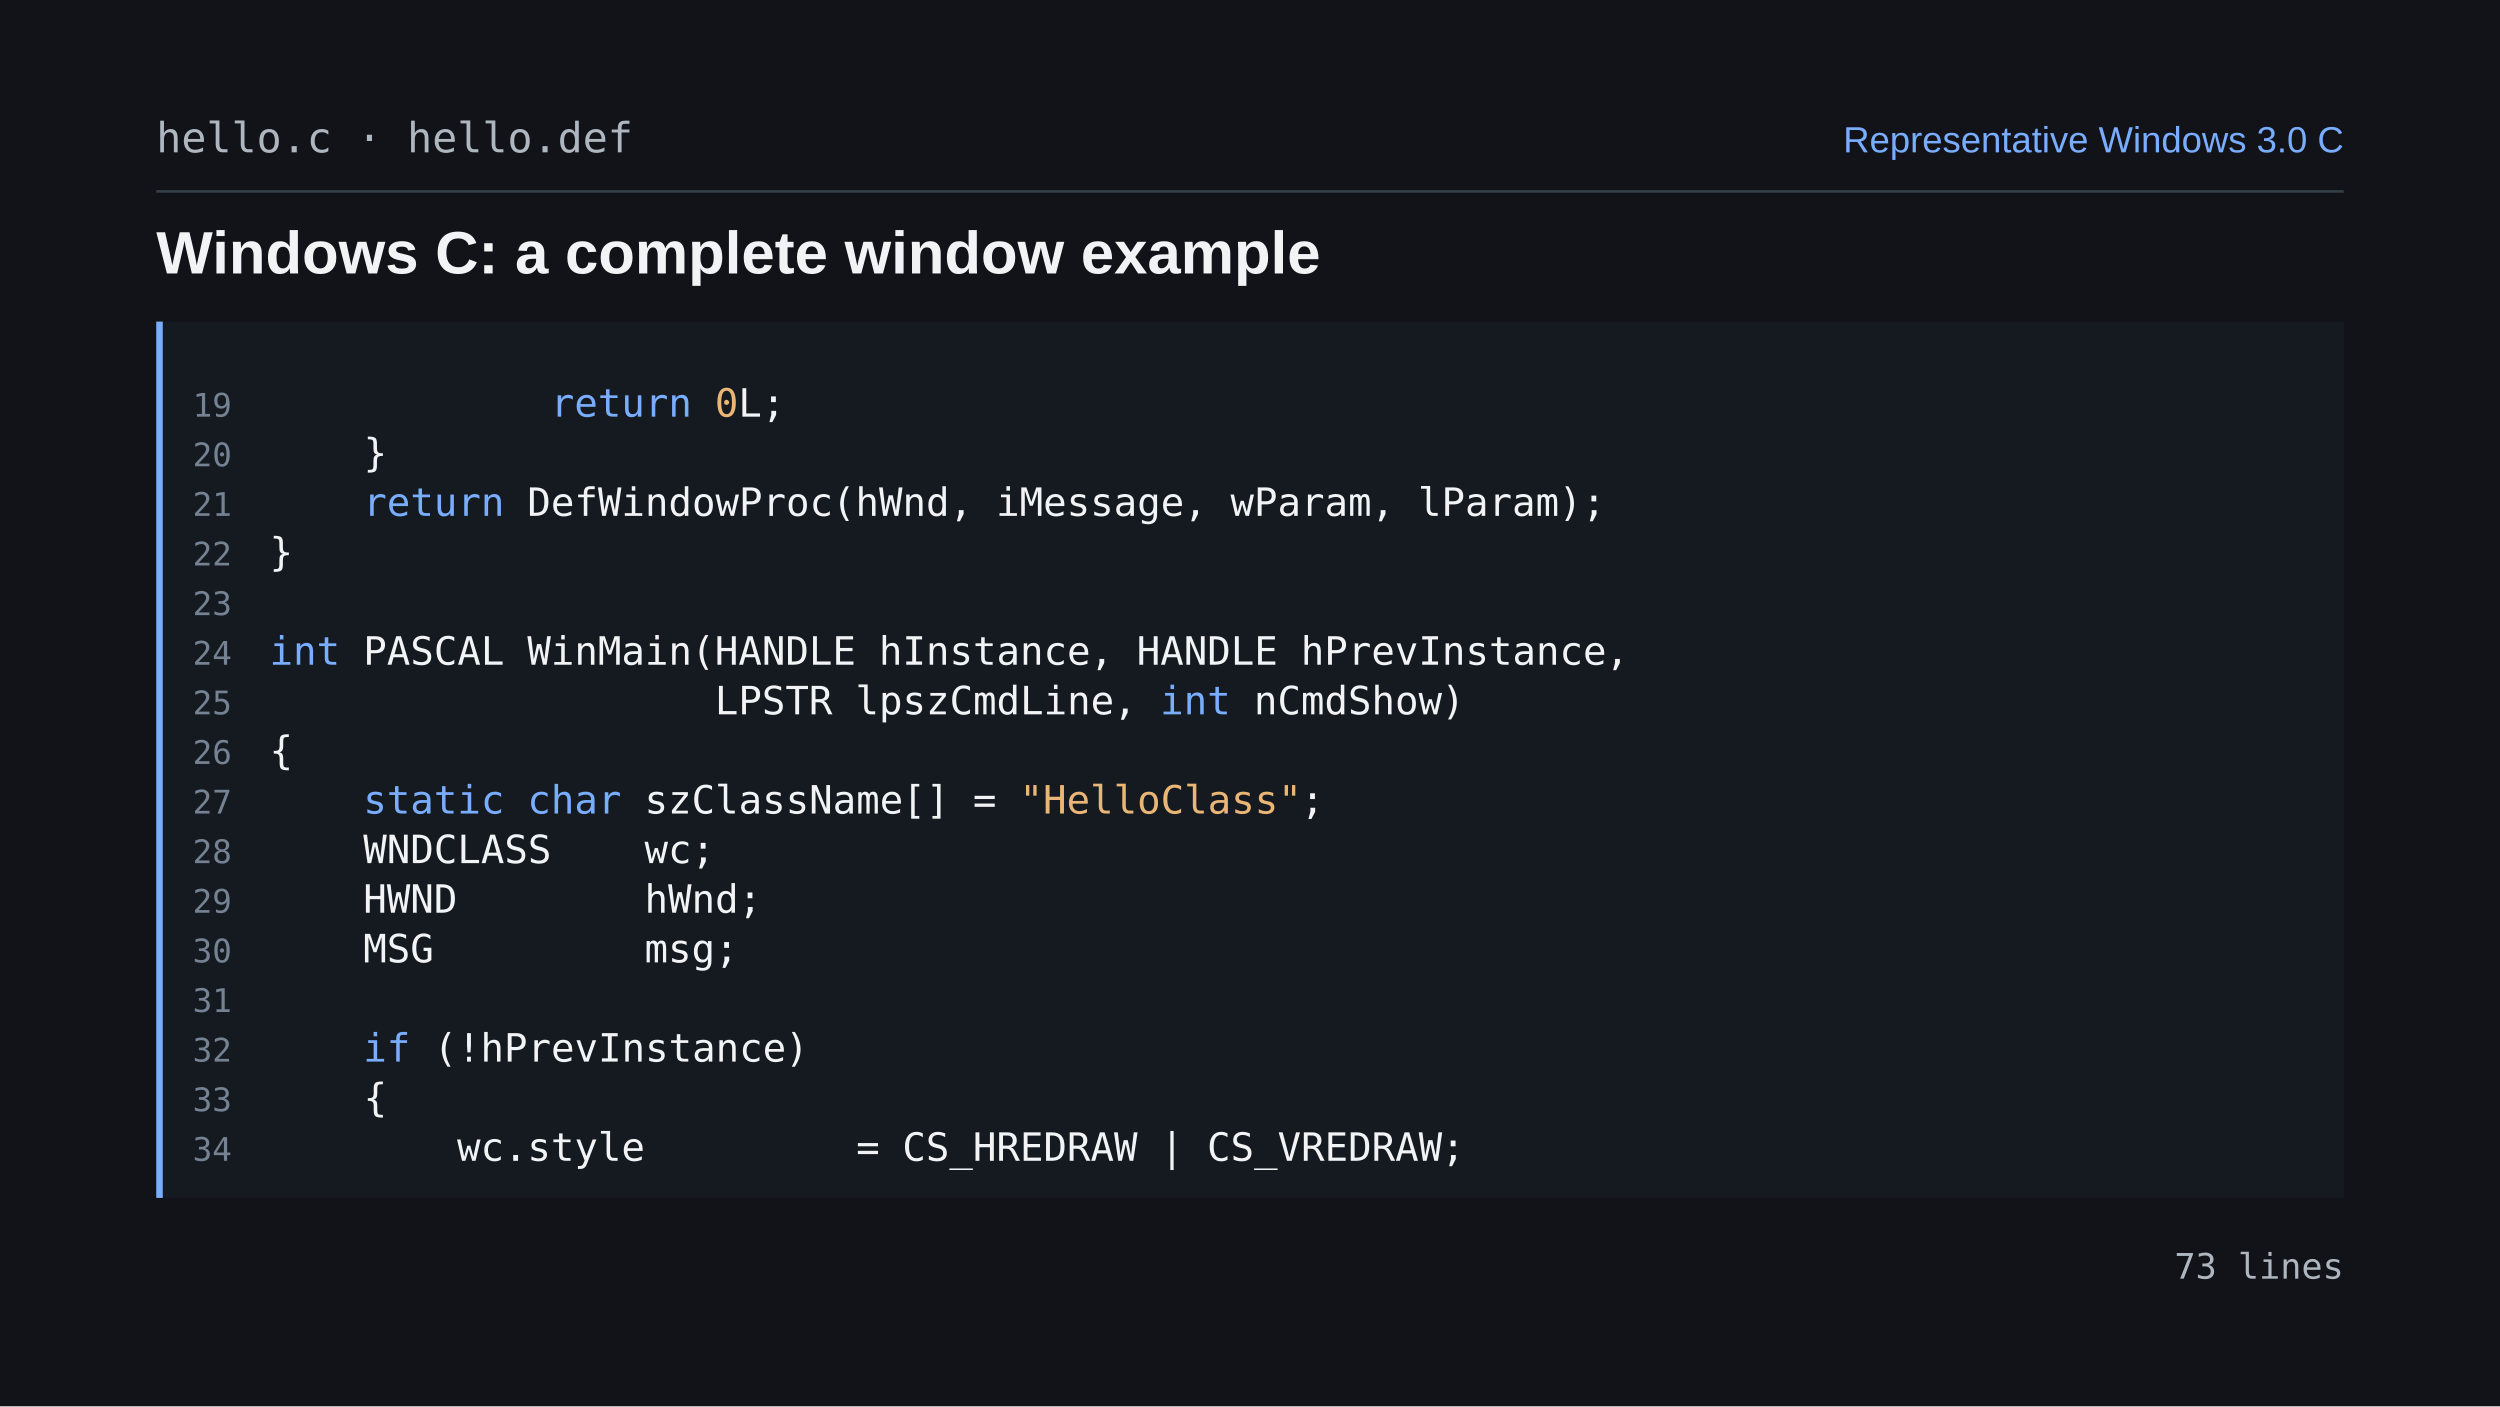
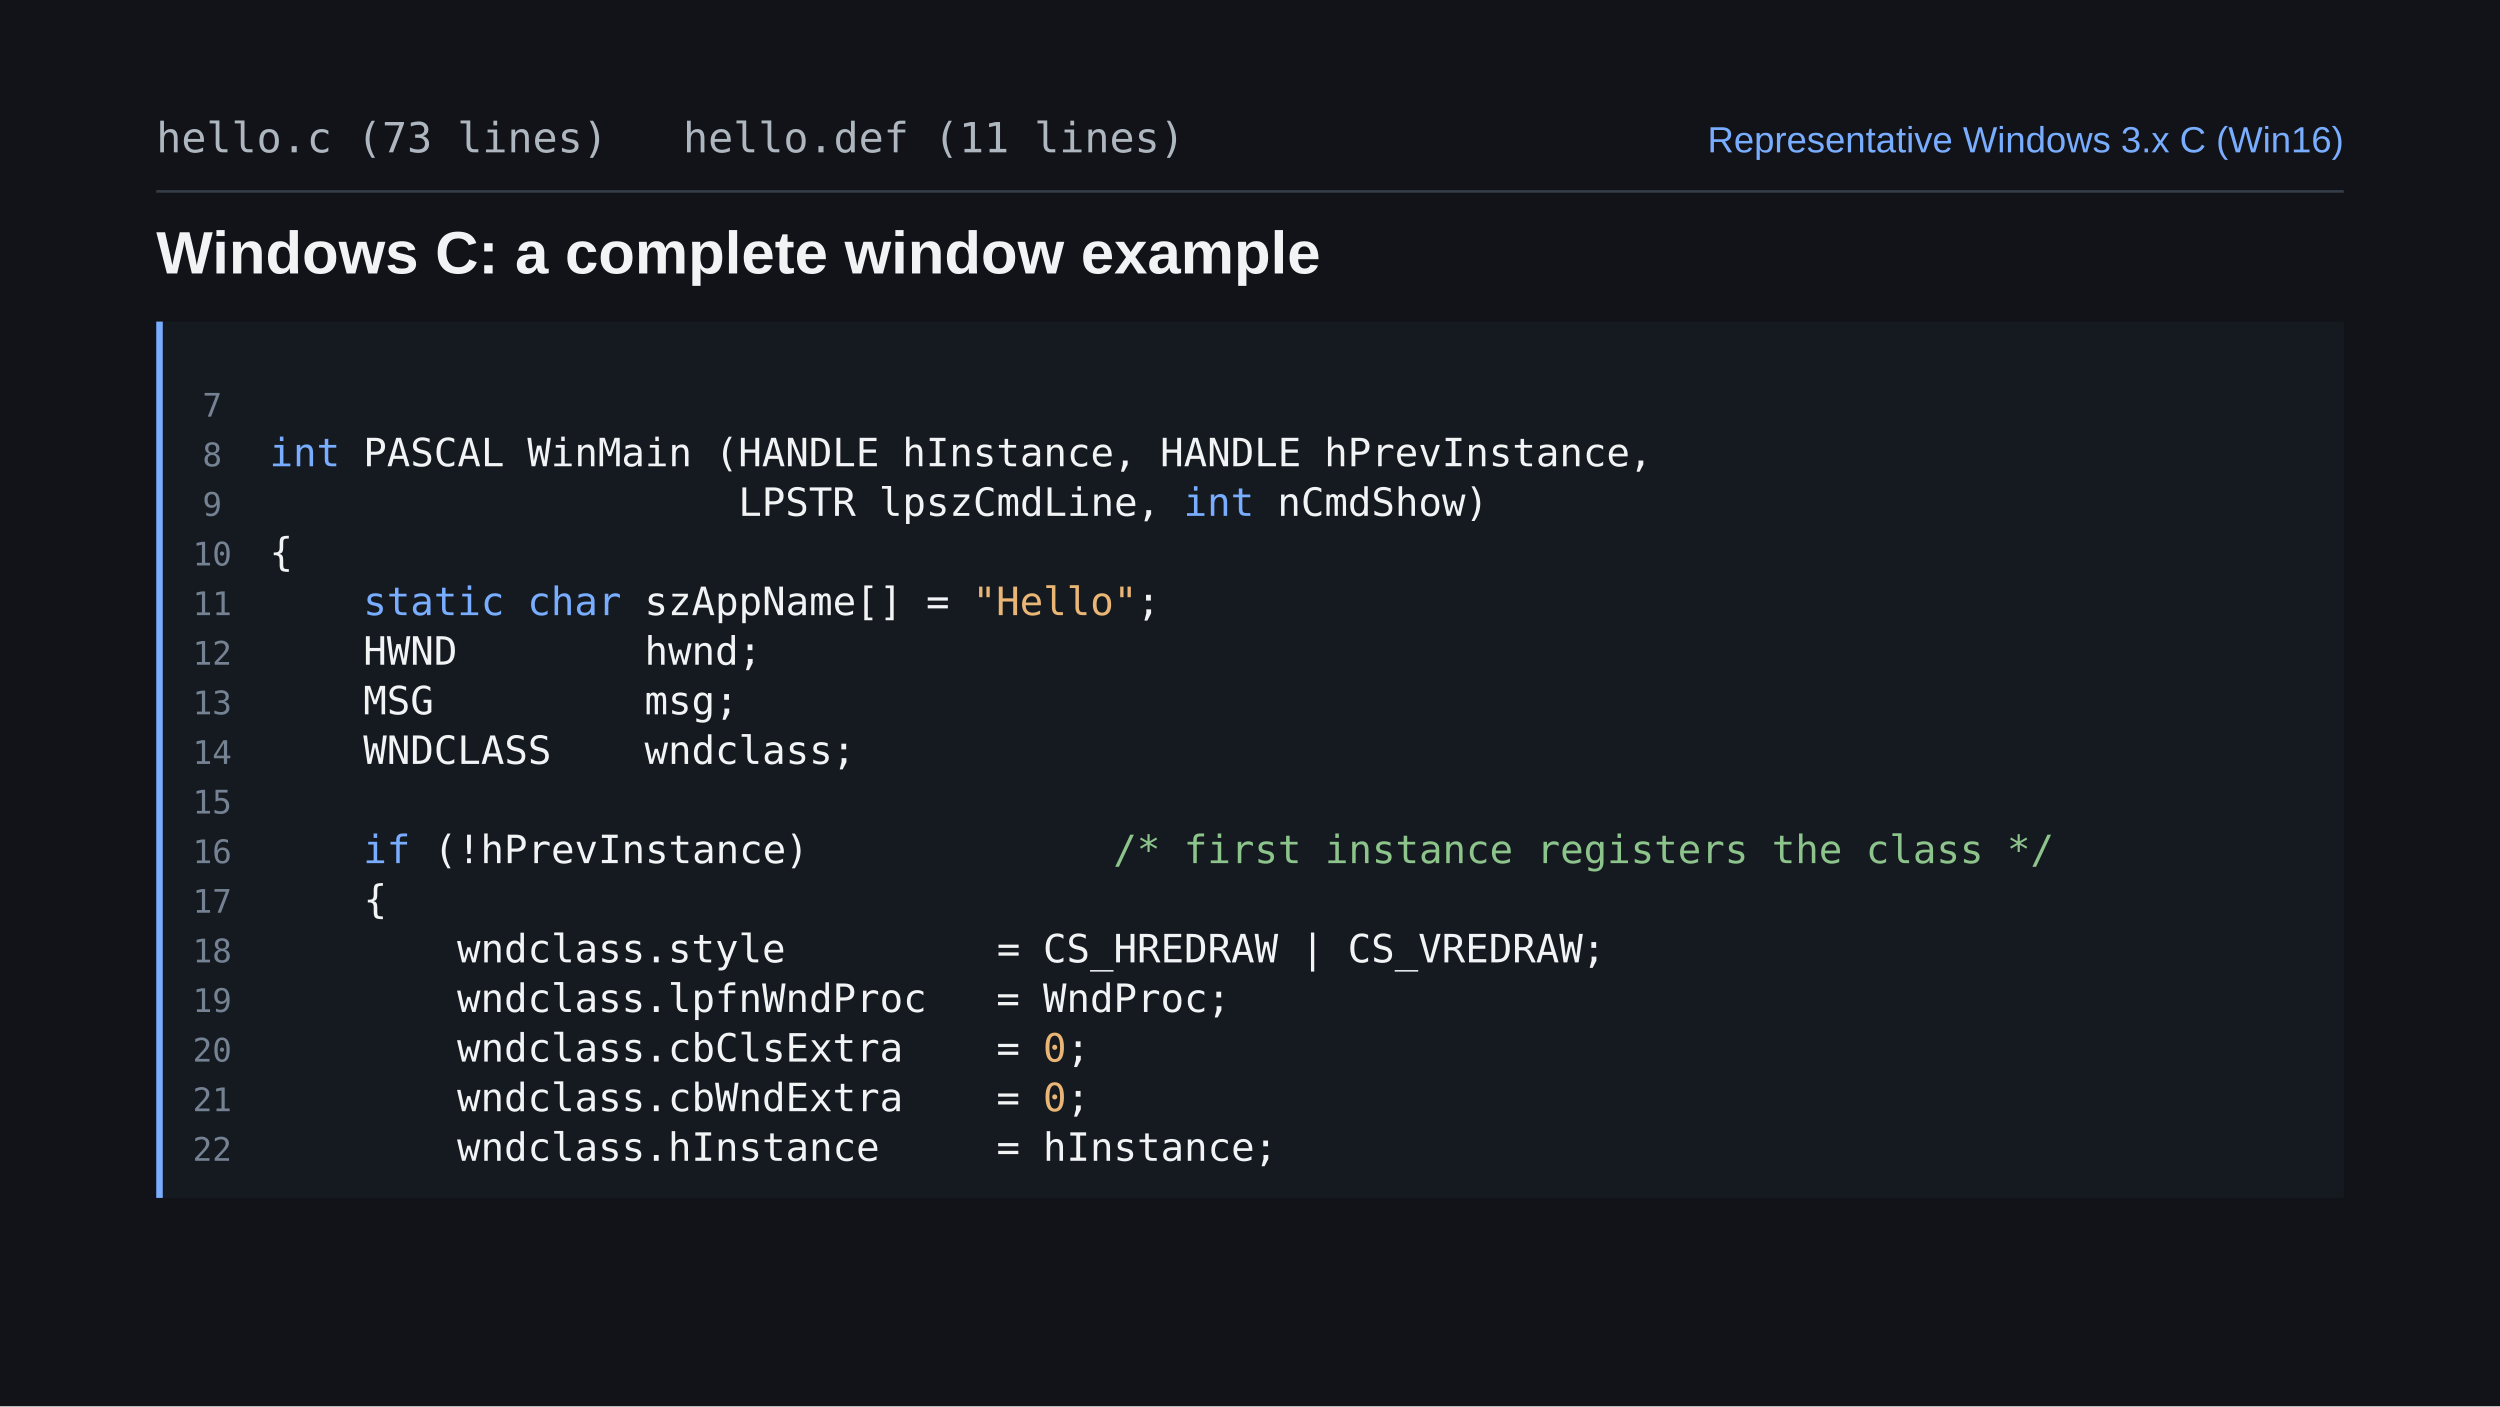
<svg xmlns="http://www.w3.org/2000/svg" width="1920" height="1080" viewBox="0 0 1920 1080" role="img">
  <defs>
    <pattern id="back" width="12" height="12" patternUnits="userSpaceOnUse">
      <path d="M0 6L6 0L12 6L6 12Z" fill="none" stroke="#8fa1c5" stroke-width="1" />
    </pattern>
    <pattern id="felt" width="10" height="10" patternUnits="userSpaceOnUse">
      <path d="M1 2h1M6 7h1" stroke="#ffffff" stroke-opacity=".035" />
    </pattern>
  </defs>
  <rect x="0.00" y="0.00" width="1920.00" height="1080.00" rx="0" fill="#111318" />
-   <text x="120.00" y="117.00" font-family="DejaVu Sans Mono" font-size="32" font-weight="400" fill="#aeb6bf" text-anchor="start" opacity="1" xml:space="preserve">hello.c · hello.def</text>
-   <text x="1800.00" y="117.00" font-family="Liberation Sans" font-size="28" font-weight="400" fill="#79adff" text-anchor="end" opacity="1" xml:space="preserve">Representative Windows 3.0 C</text>
+   <text x="120.00" y="117.00" font-family="DejaVu Sans Mono" font-size="32" font-weight="400" fill="#aeb6bf" text-anchor="start" opacity="1" xml:space="preserve">hello.c (73 lines)   hello.def (11 lines)</text>
+   <text x="1800.00" y="117.00" font-family="Liberation Sans" font-size="28" font-weight="400" fill="#79adff" text-anchor="end" opacity="1" xml:space="preserve">Representative Windows 3.x C (Win16)</text>
  <path d="M120.00 147.00L1800.00 147.00" fill="none" stroke="#343d48" stroke-width="2" />
  <text x="120.00" y="210.00" font-family="Liberation Sans" font-size="46" font-weight="700" fill="#f1f3f5" text-anchor="start" opacity="1" xml:space="preserve">Windows C: a complete window example</text>
  <rect x="120.00" y="247.00" width="1680.00" height="673.00" rx="0" fill="#151a20" />
  <rect x="120.00" y="247.00" width="5.00" height="673.00" rx="0" fill="#79adff" />
-   <text x="163.00" y="320.00" font-family="DejaVu Sans Mono" font-size="25" font-weight="400" fill="#748293" text-anchor="middle" opacity="1" xml:space="preserve">19</text>
-   <text x="207.00" y="320.00" font-family="DejaVu Sans Mono" font-size="30" font-weight="400" fill="#f1f3f5" text-anchor="start" opacity="1" xml:space="preserve">            </text>
-   <text x="423.00" y="320.00" font-family="DejaVu Sans Mono" font-size="30" font-weight="400" fill="#79adff" text-anchor="start" opacity="1" xml:space="preserve">return</text>
-   <text x="531.00" y="320.00" font-family="DejaVu Sans Mono" font-size="30" font-weight="400" fill="#f1f3f5" text-anchor="start" opacity="1" xml:space="preserve"> </text>
-   <text x="549.00" y="320.00" font-family="DejaVu Sans Mono" font-size="30" font-weight="400" fill="#eab676" text-anchor="start" opacity="1" xml:space="preserve">0</text>
-   <text x="567.00" y="320.00" font-family="DejaVu Sans Mono" font-size="30" font-weight="400" fill="#f1f3f5" text-anchor="start" opacity="1" xml:space="preserve">L</text>
-   <text x="585.00" y="320.00" font-family="DejaVu Sans Mono" font-size="30" font-weight="400" fill="#f1f3f5" text-anchor="start" opacity="1" xml:space="preserve">;</text>
-   <text x="163.00" y="358.10" font-family="DejaVu Sans Mono" font-size="25" font-weight="400" fill="#748293" text-anchor="middle" opacity="1" xml:space="preserve">20</text>
-   <text x="207.00" y="358.10" font-family="DejaVu Sans Mono" font-size="30" font-weight="400" fill="#f1f3f5" text-anchor="start" opacity="1" xml:space="preserve">    }</text>
-   <text x="163.00" y="396.20" font-family="DejaVu Sans Mono" font-size="25" font-weight="400" fill="#748293" text-anchor="middle" opacity="1" xml:space="preserve">21</text>
-   <text x="207.00" y="396.20" font-family="DejaVu Sans Mono" font-size="30" font-weight="400" fill="#f1f3f5" text-anchor="start" opacity="1" xml:space="preserve">    </text>
-   <text x="279.00" y="396.20" font-family="DejaVu Sans Mono" font-size="30" font-weight="400" fill="#79adff" text-anchor="start" opacity="1" xml:space="preserve">return</text>
-   <text x="387.00" y="396.20" font-family="DejaVu Sans Mono" font-size="30" font-weight="400" fill="#f1f3f5" text-anchor="start" opacity="1" xml:space="preserve"> </text>
-   <text x="405.00" y="396.20" font-family="DejaVu Sans Mono" font-size="30" font-weight="400" fill="#f1f3f5" text-anchor="start" opacity="1" xml:space="preserve">DefWindowProc</text>
-   <text x="639.00" y="396.20" font-family="DejaVu Sans Mono" font-size="30" font-weight="400" fill="#f1f3f5" text-anchor="start" opacity="1" xml:space="preserve">(</text>
-   <text x="657.00" y="396.20" font-family="DejaVu Sans Mono" font-size="30" font-weight="400" fill="#f1f3f5" text-anchor="start" opacity="1" xml:space="preserve">hWnd</text>
-   <text x="729.00" y="396.20" font-family="DejaVu Sans Mono" font-size="30" font-weight="400" fill="#f1f3f5" text-anchor="start" opacity="1" xml:space="preserve">, </text>
-   <text x="765.00" y="396.20" font-family="DejaVu Sans Mono" font-size="30" font-weight="400" fill="#f1f3f5" text-anchor="start" opacity="1" xml:space="preserve">iMessage</text>
-   <text x="909.00" y="396.20" font-family="DejaVu Sans Mono" font-size="30" font-weight="400" fill="#f1f3f5" text-anchor="start" opacity="1" xml:space="preserve">, </text>
-   <text x="945.00" y="396.20" font-family="DejaVu Sans Mono" font-size="30" font-weight="400" fill="#f1f3f5" text-anchor="start" opacity="1" xml:space="preserve">wParam</text>
-   <text x="1053.00" y="396.20" font-family="DejaVu Sans Mono" font-size="30" font-weight="400" fill="#f1f3f5" text-anchor="start" opacity="1" xml:space="preserve">, </text>
-   <text x="1089.00" y="396.20" font-family="DejaVu Sans Mono" font-size="30" font-weight="400" fill="#f1f3f5" text-anchor="start" opacity="1" xml:space="preserve">lParam</text>
-   <text x="1197.00" y="396.20" font-family="DejaVu Sans Mono" font-size="30" font-weight="400" fill="#f1f3f5" text-anchor="start" opacity="1" xml:space="preserve">);</text>
-   <text x="163.00" y="434.30" font-family="DejaVu Sans Mono" font-size="25" font-weight="400" fill="#748293" text-anchor="middle" opacity="1" xml:space="preserve">22</text>
-   <text x="207.00" y="434.30" font-family="DejaVu Sans Mono" font-size="30" font-weight="400" fill="#f1f3f5" text-anchor="start" opacity="1" xml:space="preserve">}</text>
-   <text x="163.00" y="472.40" font-family="DejaVu Sans Mono" font-size="25" font-weight="400" fill="#748293" text-anchor="middle" opacity="1" xml:space="preserve">23</text>
-   <text x="163.00" y="510.50" font-family="DejaVu Sans Mono" font-size="25" font-weight="400" fill="#748293" text-anchor="middle" opacity="1" xml:space="preserve">24</text>
-   <text x="207.00" y="510.50" font-family="DejaVu Sans Mono" font-size="30" font-weight="400" fill="#79adff" text-anchor="start" opacity="1" xml:space="preserve">int</text>
-   <text x="261.00" y="510.50" font-family="DejaVu Sans Mono" font-size="30" font-weight="400" fill="#f1f3f5" text-anchor="start" opacity="1" xml:space="preserve"> </text>
-   <text x="279.00" y="510.50" font-family="DejaVu Sans Mono" font-size="30" font-weight="400" fill="#f1f3f5" text-anchor="start" opacity="1" xml:space="preserve">PASCAL</text>
-   <text x="387.00" y="510.50" font-family="DejaVu Sans Mono" font-size="30" font-weight="400" fill="#f1f3f5" text-anchor="start" opacity="1" xml:space="preserve"> </text>
-   <text x="405.00" y="510.50" font-family="DejaVu Sans Mono" font-size="30" font-weight="400" fill="#f1f3f5" text-anchor="start" opacity="1" xml:space="preserve">WinMain</text>
-   <text x="531.00" y="510.50" font-family="DejaVu Sans Mono" font-size="30" font-weight="400" fill="#f1f3f5" text-anchor="start" opacity="1" xml:space="preserve">(</text>
-   <text x="549.00" y="510.50" font-family="DejaVu Sans Mono" font-size="30" font-weight="400" fill="#f1f3f5" text-anchor="start" opacity="1" xml:space="preserve">HANDLE</text>
-   <text x="657.00" y="510.50" font-family="DejaVu Sans Mono" font-size="30" font-weight="400" fill="#f1f3f5" text-anchor="start" opacity="1" xml:space="preserve"> </text>
-   <text x="675.00" y="510.50" font-family="DejaVu Sans Mono" font-size="30" font-weight="400" fill="#f1f3f5" text-anchor="start" opacity="1" xml:space="preserve">hInstance</text>
-   <text x="837.00" y="510.50" font-family="DejaVu Sans Mono" font-size="30" font-weight="400" fill="#f1f3f5" text-anchor="start" opacity="1" xml:space="preserve">, </text>
-   <text x="873.00" y="510.50" font-family="DejaVu Sans Mono" font-size="30" font-weight="400" fill="#f1f3f5" text-anchor="start" opacity="1" xml:space="preserve">HANDLE</text>
-   <text x="981.00" y="510.50" font-family="DejaVu Sans Mono" font-size="30" font-weight="400" fill="#f1f3f5" text-anchor="start" opacity="1" xml:space="preserve"> </text>
-   <text x="999.00" y="510.50" font-family="DejaVu Sans Mono" font-size="30" font-weight="400" fill="#f1f3f5" text-anchor="start" opacity="1" xml:space="preserve">hPrevInstance</text>
-   <text x="1233.00" y="510.50" font-family="DejaVu Sans Mono" font-size="30" font-weight="400" fill="#f1f3f5" text-anchor="start" opacity="1" xml:space="preserve">,</text>
-   <text x="163.00" y="548.60" font-family="DejaVu Sans Mono" font-size="25" font-weight="400" fill="#748293" text-anchor="middle" opacity="1" xml:space="preserve">25</text>
-   <text x="207.00" y="548.60" font-family="DejaVu Sans Mono" font-size="30" font-weight="400" fill="#f1f3f5" text-anchor="start" opacity="1" xml:space="preserve">                   </text>
-   <text x="549.00" y="548.60" font-family="DejaVu Sans Mono" font-size="30" font-weight="400" fill="#f1f3f5" text-anchor="start" opacity="1" xml:space="preserve">LPSTR</text>
-   <text x="639.00" y="548.60" font-family="DejaVu Sans Mono" font-size="30" font-weight="400" fill="#f1f3f5" text-anchor="start" opacity="1" xml:space="preserve"> </text>
-   <text x="657.00" y="548.60" font-family="DejaVu Sans Mono" font-size="30" font-weight="400" fill="#f1f3f5" text-anchor="start" opacity="1" xml:space="preserve">lpszCmdLine</text>
-   <text x="855.00" y="548.60" font-family="DejaVu Sans Mono" font-size="30" font-weight="400" fill="#f1f3f5" text-anchor="start" opacity="1" xml:space="preserve">, </text>
-   <text x="891.00" y="548.60" font-family="DejaVu Sans Mono" font-size="30" font-weight="400" fill="#79adff" text-anchor="start" opacity="1" xml:space="preserve">int</text>
-   <text x="945.00" y="548.60" font-family="DejaVu Sans Mono" font-size="30" font-weight="400" fill="#f1f3f5" text-anchor="start" opacity="1" xml:space="preserve"> </text>
-   <text x="963.00" y="548.60" font-family="DejaVu Sans Mono" font-size="30" font-weight="400" fill="#f1f3f5" text-anchor="start" opacity="1" xml:space="preserve">nCmdShow</text>
-   <text x="1107.00" y="548.60" font-family="DejaVu Sans Mono" font-size="30" font-weight="400" fill="#f1f3f5" text-anchor="start" opacity="1" xml:space="preserve">)</text>
-   <text x="163.00" y="586.70" font-family="DejaVu Sans Mono" font-size="25" font-weight="400" fill="#748293" text-anchor="middle" opacity="1" xml:space="preserve">26</text>
-   <text x="207.00" y="586.70" font-family="DejaVu Sans Mono" font-size="30" font-weight="400" fill="#f1f3f5" text-anchor="start" opacity="1" xml:space="preserve">{</text>
-   <text x="163.00" y="624.80" font-family="DejaVu Sans Mono" font-size="25" font-weight="400" fill="#748293" text-anchor="middle" opacity="1" xml:space="preserve">27</text>
-   <text x="207.00" y="624.80" font-family="DejaVu Sans Mono" font-size="30" font-weight="400" fill="#f1f3f5" text-anchor="start" opacity="1" xml:space="preserve">    </text>
-   <text x="279.00" y="624.80" font-family="DejaVu Sans Mono" font-size="30" font-weight="400" fill="#79adff" text-anchor="start" opacity="1" xml:space="preserve">static</text>
-   <text x="387.00" y="624.80" font-family="DejaVu Sans Mono" font-size="30" font-weight="400" fill="#f1f3f5" text-anchor="start" opacity="1" xml:space="preserve"> </text>
-   <text x="405.00" y="624.80" font-family="DejaVu Sans Mono" font-size="30" font-weight="400" fill="#79adff" text-anchor="start" opacity="1" xml:space="preserve">char</text>
-   <text x="477.00" y="624.80" font-family="DejaVu Sans Mono" font-size="30" font-weight="400" fill="#f1f3f5" text-anchor="start" opacity="1" xml:space="preserve"> </text>
-   <text x="495.00" y="624.80" font-family="DejaVu Sans Mono" font-size="30" font-weight="400" fill="#f1f3f5" text-anchor="start" opacity="1" xml:space="preserve">szClassName</text>
-   <text x="693.00" y="624.80" font-family="DejaVu Sans Mono" font-size="30" font-weight="400" fill="#f1f3f5" text-anchor="start" opacity="1" xml:space="preserve">[] = </text>
-   <text x="783.00" y="624.80" font-family="DejaVu Sans Mono" font-size="30" font-weight="400" fill="#eab676" text-anchor="start" opacity="1" xml:space="preserve">"HelloClass"</text>
-   <text x="999.00" y="624.80" font-family="DejaVu Sans Mono" font-size="30" font-weight="400" fill="#f1f3f5" text-anchor="start" opacity="1" xml:space="preserve">;</text>
-   <text x="163.00" y="662.90" font-family="DejaVu Sans Mono" font-size="25" font-weight="400" fill="#748293" text-anchor="middle" opacity="1" xml:space="preserve">28</text>
-   <text x="207.00" y="662.90" font-family="DejaVu Sans Mono" font-size="30" font-weight="400" fill="#f1f3f5" text-anchor="start" opacity="1" xml:space="preserve">    </text>
-   <text x="279.00" y="662.90" font-family="DejaVu Sans Mono" font-size="30" font-weight="400" fill="#f1f3f5" text-anchor="start" opacity="1" xml:space="preserve">WNDCLASS</text>
-   <text x="423.00" y="662.90" font-family="DejaVu Sans Mono" font-size="30" font-weight="400" fill="#f1f3f5" text-anchor="start" opacity="1" xml:space="preserve">    </text>
-   <text x="495.00" y="662.90" font-family="DejaVu Sans Mono" font-size="30" font-weight="400" fill="#f1f3f5" text-anchor="start" opacity="1" xml:space="preserve">wc</text>
-   <text x="531.00" y="662.90" font-family="DejaVu Sans Mono" font-size="30" font-weight="400" fill="#f1f3f5" text-anchor="start" opacity="1" xml:space="preserve">;</text>
-   <text x="163.00" y="701.00" font-family="DejaVu Sans Mono" font-size="25" font-weight="400" fill="#748293" text-anchor="middle" opacity="1" xml:space="preserve">29</text>
-   <text x="207.00" y="701.00" font-family="DejaVu Sans Mono" font-size="30" font-weight="400" fill="#f1f3f5" text-anchor="start" opacity="1" xml:space="preserve">    </text>
-   <text x="279.00" y="701.00" font-family="DejaVu Sans Mono" font-size="30" font-weight="400" fill="#f1f3f5" text-anchor="start" opacity="1" xml:space="preserve">HWND</text>
-   <text x="351.00" y="701.00" font-family="DejaVu Sans Mono" font-size="30" font-weight="400" fill="#f1f3f5" text-anchor="start" opacity="1" xml:space="preserve">        </text>
-   <text x="495.00" y="701.00" font-family="DejaVu Sans Mono" font-size="30" font-weight="400" fill="#f1f3f5" text-anchor="start" opacity="1" xml:space="preserve">hWnd</text>
-   <text x="567.00" y="701.00" font-family="DejaVu Sans Mono" font-size="30" font-weight="400" fill="#f1f3f5" text-anchor="start" opacity="1" xml:space="preserve">;</text>
-   <text x="163.00" y="739.10" font-family="DejaVu Sans Mono" font-size="25" font-weight="400" fill="#748293" text-anchor="middle" opacity="1" xml:space="preserve">30</text>
-   <text x="207.00" y="739.10" font-family="DejaVu Sans Mono" font-size="30" font-weight="400" fill="#f1f3f5" text-anchor="start" opacity="1" xml:space="preserve">    </text>
-   <text x="279.00" y="739.10" font-family="DejaVu Sans Mono" font-size="30" font-weight="400" fill="#f1f3f5" text-anchor="start" opacity="1" xml:space="preserve">MSG</text>
-   <text x="333.00" y="739.10" font-family="DejaVu Sans Mono" font-size="30" font-weight="400" fill="#f1f3f5" text-anchor="start" opacity="1" xml:space="preserve">         </text>
-   <text x="495.00" y="739.10" font-family="DejaVu Sans Mono" font-size="30" font-weight="400" fill="#f1f3f5" text-anchor="start" opacity="1" xml:space="preserve">msg</text>
-   <text x="549.00" y="739.10" font-family="DejaVu Sans Mono" font-size="30" font-weight="400" fill="#f1f3f5" text-anchor="start" opacity="1" xml:space="preserve">;</text>
-   <text x="163.00" y="777.20" font-family="DejaVu Sans Mono" font-size="25" font-weight="400" fill="#748293" text-anchor="middle" opacity="1" xml:space="preserve">31</text>
-   <text x="163.00" y="815.30" font-family="DejaVu Sans Mono" font-size="25" font-weight="400" fill="#748293" text-anchor="middle" opacity="1" xml:space="preserve">32</text>
-   <text x="207.00" y="815.30" font-family="DejaVu Sans Mono" font-size="30" font-weight="400" fill="#f1f3f5" text-anchor="start" opacity="1" xml:space="preserve">    </text>
-   <text x="279.00" y="815.30" font-family="DejaVu Sans Mono" font-size="30" font-weight="400" fill="#79adff" text-anchor="start" opacity="1" xml:space="preserve">if</text>
-   <text x="315.00" y="815.30" font-family="DejaVu Sans Mono" font-size="30" font-weight="400" fill="#f1f3f5" text-anchor="start" opacity="1" xml:space="preserve"> (!</text>
-   <text x="369.00" y="815.30" font-family="DejaVu Sans Mono" font-size="30" font-weight="400" fill="#f1f3f5" text-anchor="start" opacity="1" xml:space="preserve">hPrevInstance</text>
-   <text x="603.00" y="815.30" font-family="DejaVu Sans Mono" font-size="30" font-weight="400" fill="#f1f3f5" text-anchor="start" opacity="1" xml:space="preserve">)</text>
-   <text x="163.00" y="853.40" font-family="DejaVu Sans Mono" font-size="25" font-weight="400" fill="#748293" text-anchor="middle" opacity="1" xml:space="preserve">33</text>
-   <text x="207.00" y="853.40" font-family="DejaVu Sans Mono" font-size="30" font-weight="400" fill="#f1f3f5" text-anchor="start" opacity="1" xml:space="preserve">    {</text>
-   <text x="163.00" y="891.50" font-family="DejaVu Sans Mono" font-size="25" font-weight="400" fill="#748293" text-anchor="middle" opacity="1" xml:space="preserve">34</text>
-   <text x="207.00" y="891.50" font-family="DejaVu Sans Mono" font-size="30" font-weight="400" fill="#f1f3f5" text-anchor="start" opacity="1" xml:space="preserve">        </text>
-   <text x="351.00" y="891.50" font-family="DejaVu Sans Mono" font-size="30" font-weight="400" fill="#f1f3f5" text-anchor="start" opacity="1" xml:space="preserve">wc</text>
-   <text x="387.00" y="891.50" font-family="DejaVu Sans Mono" font-size="30" font-weight="400" fill="#f1f3f5" text-anchor="start" opacity="1" xml:space="preserve">.</text>
-   <text x="405.00" y="891.50" font-family="DejaVu Sans Mono" font-size="30" font-weight="400" fill="#f1f3f5" text-anchor="start" opacity="1" xml:space="preserve">style</text>
-   <text x="495.00" y="891.50" font-family="DejaVu Sans Mono" font-size="30" font-weight="400" fill="#f1f3f5" text-anchor="start" opacity="1" xml:space="preserve">         = </text>
-   <text x="693.00" y="891.50" font-family="DejaVu Sans Mono" font-size="30" font-weight="400" fill="#f1f3f5" text-anchor="start" opacity="1" xml:space="preserve">CS_HREDRAW</text>
-   <text x="873.00" y="891.50" font-family="DejaVu Sans Mono" font-size="30" font-weight="400" fill="#f1f3f5" text-anchor="start" opacity="1" xml:space="preserve"> | </text>
-   <text x="927.00" y="891.50" font-family="DejaVu Sans Mono" font-size="30" font-weight="400" fill="#f1f3f5" text-anchor="start" opacity="1" xml:space="preserve">CS_VREDRAW</text>
-   <text x="1107.00" y="891.50" font-family="DejaVu Sans Mono" font-size="30" font-weight="400" fill="#f1f3f5" text-anchor="start" opacity="1" xml:space="preserve">;</text>
-   <text x="1800.00" y="982.00" font-family="DejaVu Sans Mono" font-size="27" font-weight="400" fill="#aeb6bf" text-anchor="end" opacity="1" xml:space="preserve">73 lines</text>
+   <clipPath id="view">
+     <rect x="125" y="290" width="1675" height="615" />
+   </clipPath>
+   <g clip-path="url(#view)">
+     <text x="163.00" y="320.00" font-family="DejaVu Sans Mono" font-size="25" font-weight="400" fill="#748293" text-anchor="middle" opacity="1" xml:space="preserve">7</text>
+     <text x="163.00" y="358.10" font-family="DejaVu Sans Mono" font-size="25" font-weight="400" fill="#748293" text-anchor="middle" opacity="1" xml:space="preserve">8</text>
+     <text x="207.00" y="358.10" font-family="DejaVu Sans Mono" font-size="30" font-weight="400" fill="#79adff" text-anchor="start" opacity="1" xml:space="preserve">int</text>
+     <text x="261.00" y="358.10" font-family="DejaVu Sans Mono" font-size="30" font-weight="400" fill="#f1f3f5" text-anchor="start" opacity="1" xml:space="preserve"> </text>
+     <text x="279.00" y="358.10" font-family="DejaVu Sans Mono" font-size="30" font-weight="400" fill="#f1f3f5" text-anchor="start" opacity="1" xml:space="preserve">PASCAL</text>
+     <text x="387.00" y="358.10" font-family="DejaVu Sans Mono" font-size="30" font-weight="400" fill="#f1f3f5" text-anchor="start" opacity="1" xml:space="preserve"> </text>
+     <text x="405.00" y="358.10" font-family="DejaVu Sans Mono" font-size="30" font-weight="400" fill="#f1f3f5" text-anchor="start" opacity="1" xml:space="preserve">WinMain</text>
+     <text x="531.00" y="358.10" font-family="DejaVu Sans Mono" font-size="30" font-weight="400" fill="#f1f3f5" text-anchor="start" opacity="1" xml:space="preserve"> (</text>
+     <text x="567.00" y="358.10" font-family="DejaVu Sans Mono" font-size="30" font-weight="400" fill="#f1f3f5" text-anchor="start" opacity="1" xml:space="preserve">HANDLE</text>
+     <text x="675.00" y="358.10" font-family="DejaVu Sans Mono" font-size="30" font-weight="400" fill="#f1f3f5" text-anchor="start" opacity="1" xml:space="preserve"> </text>
+     <text x="693.00" y="358.10" font-family="DejaVu Sans Mono" font-size="30" font-weight="400" fill="#f1f3f5" text-anchor="start" opacity="1" xml:space="preserve">hInstance</text>
+     <text x="855.00" y="358.10" font-family="DejaVu Sans Mono" font-size="30" font-weight="400" fill="#f1f3f5" text-anchor="start" opacity="1" xml:space="preserve">, </text>
+     <text x="891.00" y="358.10" font-family="DejaVu Sans Mono" font-size="30" font-weight="400" fill="#f1f3f5" text-anchor="start" opacity="1" xml:space="preserve">HANDLE</text>
+     <text x="999.00" y="358.10" font-family="DejaVu Sans Mono" font-size="30" font-weight="400" fill="#f1f3f5" text-anchor="start" opacity="1" xml:space="preserve"> </text>
+     <text x="1017.00" y="358.10" font-family="DejaVu Sans Mono" font-size="30" font-weight="400" fill="#f1f3f5" text-anchor="start" opacity="1" xml:space="preserve">hPrevInstance</text>
+     <text x="1251.00" y="358.10" font-family="DejaVu Sans Mono" font-size="30" font-weight="400" fill="#f1f3f5" text-anchor="start" opacity="1" xml:space="preserve">,</text>
+     <text x="163.00" y="396.20" font-family="DejaVu Sans Mono" font-size="25" font-weight="400" fill="#748293" text-anchor="middle" opacity="1" xml:space="preserve">9</text>
+     <text x="207.00" y="396.20" font-family="DejaVu Sans Mono" font-size="30" font-weight="400" fill="#f1f3f5" text-anchor="start" opacity="1" xml:space="preserve">                    </text>
+     <text x="567.00" y="396.20" font-family="DejaVu Sans Mono" font-size="30" font-weight="400" fill="#f1f3f5" text-anchor="start" opacity="1" xml:space="preserve">LPSTR</text>
+     <text x="657.00" y="396.20" font-family="DejaVu Sans Mono" font-size="30" font-weight="400" fill="#f1f3f5" text-anchor="start" opacity="1" xml:space="preserve"> </text>
+     <text x="675.00" y="396.20" font-family="DejaVu Sans Mono" font-size="30" font-weight="400" fill="#f1f3f5" text-anchor="start" opacity="1" xml:space="preserve">lpszCmdLine</text>
+     <text x="873.00" y="396.20" font-family="DejaVu Sans Mono" font-size="30" font-weight="400" fill="#f1f3f5" text-anchor="start" opacity="1" xml:space="preserve">, </text>
+     <text x="909.00" y="396.20" font-family="DejaVu Sans Mono" font-size="30" font-weight="400" fill="#79adff" text-anchor="start" opacity="1" xml:space="preserve">int</text>
+     <text x="963.00" y="396.20" font-family="DejaVu Sans Mono" font-size="30" font-weight="400" fill="#f1f3f5" text-anchor="start" opacity="1" xml:space="preserve"> </text>
+     <text x="981.00" y="396.20" font-family="DejaVu Sans Mono" font-size="30" font-weight="400" fill="#f1f3f5" text-anchor="start" opacity="1" xml:space="preserve">nCmdShow</text>
+     <text x="1125.00" y="396.20" font-family="DejaVu Sans Mono" font-size="30" font-weight="400" fill="#f1f3f5" text-anchor="start" opacity="1" xml:space="preserve">)</text>
+     <text x="163.00" y="434.30" font-family="DejaVu Sans Mono" font-size="25" font-weight="400" fill="#748293" text-anchor="middle" opacity="1" xml:space="preserve">10</text>
+     <text x="207.00" y="434.30" font-family="DejaVu Sans Mono" font-size="30" font-weight="400" fill="#f1f3f5" text-anchor="start" opacity="1" xml:space="preserve">{</text>
+     <text x="163.00" y="472.40" font-family="DejaVu Sans Mono" font-size="25" font-weight="400" fill="#748293" text-anchor="middle" opacity="1" xml:space="preserve">11</text>
+     <text x="207.00" y="472.40" font-family="DejaVu Sans Mono" font-size="30" font-weight="400" fill="#f1f3f5" text-anchor="start" opacity="1" xml:space="preserve">    </text>
+     <text x="279.00" y="472.40" font-family="DejaVu Sans Mono" font-size="30" font-weight="400" fill="#79adff" text-anchor="start" opacity="1" xml:space="preserve">static</text>
+     <text x="387.00" y="472.40" font-family="DejaVu Sans Mono" font-size="30" font-weight="400" fill="#f1f3f5" text-anchor="start" opacity="1" xml:space="preserve"> </text>
+     <text x="405.00" y="472.40" font-family="DejaVu Sans Mono" font-size="30" font-weight="400" fill="#79adff" text-anchor="start" opacity="1" xml:space="preserve">char</text>
+     <text x="477.00" y="472.40" font-family="DejaVu Sans Mono" font-size="30" font-weight="400" fill="#f1f3f5" text-anchor="start" opacity="1" xml:space="preserve"> </text>
+     <text x="495.00" y="472.40" font-family="DejaVu Sans Mono" font-size="30" font-weight="400" fill="#f1f3f5" text-anchor="start" opacity="1" xml:space="preserve">szAppName</text>
+     <text x="657.00" y="472.40" font-family="DejaVu Sans Mono" font-size="30" font-weight="400" fill="#f1f3f5" text-anchor="start" opacity="1" xml:space="preserve">[] = </text>
+     <text x="747.00" y="472.40" font-family="DejaVu Sans Mono" font-size="30" font-weight="400" fill="#eab676" text-anchor="start" opacity="1" xml:space="preserve">"Hello"</text>
+     <text x="873.00" y="472.40" font-family="DejaVu Sans Mono" font-size="30" font-weight="400" fill="#f1f3f5" text-anchor="start" opacity="1" xml:space="preserve">;</text>
+     <text x="163.00" y="510.50" font-family="DejaVu Sans Mono" font-size="25" font-weight="400" fill="#748293" text-anchor="middle" opacity="1" xml:space="preserve">12</text>
+     <text x="207.00" y="510.50" font-family="DejaVu Sans Mono" font-size="30" font-weight="400" fill="#f1f3f5" text-anchor="start" opacity="1" xml:space="preserve">    </text>
+     <text x="279.00" y="510.50" font-family="DejaVu Sans Mono" font-size="30" font-weight="400" fill="#f1f3f5" text-anchor="start" opacity="1" xml:space="preserve">HWND</text>
+     <text x="351.00" y="510.50" font-family="DejaVu Sans Mono" font-size="30" font-weight="400" fill="#f1f3f5" text-anchor="start" opacity="1" xml:space="preserve">        </text>
+     <text x="495.00" y="510.50" font-family="DejaVu Sans Mono" font-size="30" font-weight="400" fill="#f1f3f5" text-anchor="start" opacity="1" xml:space="preserve">hwnd</text>
+     <text x="567.00" y="510.50" font-family="DejaVu Sans Mono" font-size="30" font-weight="400" fill="#f1f3f5" text-anchor="start" opacity="1" xml:space="preserve">;</text>
+     <text x="163.00" y="548.60" font-family="DejaVu Sans Mono" font-size="25" font-weight="400" fill="#748293" text-anchor="middle" opacity="1" xml:space="preserve">13</text>
+     <text x="207.00" y="548.60" font-family="DejaVu Sans Mono" font-size="30" font-weight="400" fill="#f1f3f5" text-anchor="start" opacity="1" xml:space="preserve">    </text>
+     <text x="279.00" y="548.60" font-family="DejaVu Sans Mono" font-size="30" font-weight="400" fill="#f1f3f5" text-anchor="start" opacity="1" xml:space="preserve">MSG</text>
+     <text x="333.00" y="548.60" font-family="DejaVu Sans Mono" font-size="30" font-weight="400" fill="#f1f3f5" text-anchor="start" opacity="1" xml:space="preserve">         </text>
+     <text x="495.00" y="548.60" font-family="DejaVu Sans Mono" font-size="30" font-weight="400" fill="#f1f3f5" text-anchor="start" opacity="1" xml:space="preserve">msg</text>
+     <text x="549.00" y="548.60" font-family="DejaVu Sans Mono" font-size="30" font-weight="400" fill="#f1f3f5" text-anchor="start" opacity="1" xml:space="preserve">;</text>
+     <text x="163.00" y="586.70" font-family="DejaVu Sans Mono" font-size="25" font-weight="400" fill="#748293" text-anchor="middle" opacity="1" xml:space="preserve">14</text>
+     <text x="207.00" y="586.70" font-family="DejaVu Sans Mono" font-size="30" font-weight="400" fill="#f1f3f5" text-anchor="start" opacity="1" xml:space="preserve">    </text>
+     <text x="279.00" y="586.70" font-family="DejaVu Sans Mono" font-size="30" font-weight="400" fill="#f1f3f5" text-anchor="start" opacity="1" xml:space="preserve">WNDCLASS</text>
+     <text x="423.00" y="586.70" font-family="DejaVu Sans Mono" font-size="30" font-weight="400" fill="#f1f3f5" text-anchor="start" opacity="1" xml:space="preserve">    </text>
+     <text x="495.00" y="586.70" font-family="DejaVu Sans Mono" font-size="30" font-weight="400" fill="#f1f3f5" text-anchor="start" opacity="1" xml:space="preserve">wndclass</text>
+     <text x="639.00" y="586.70" font-family="DejaVu Sans Mono" font-size="30" font-weight="400" fill="#f1f3f5" text-anchor="start" opacity="1" xml:space="preserve">;</text>
+     <text x="163.00" y="624.80" font-family="DejaVu Sans Mono" font-size="25" font-weight="400" fill="#748293" text-anchor="middle" opacity="1" xml:space="preserve">15</text>
+     <text x="163.00" y="662.90" font-family="DejaVu Sans Mono" font-size="25" font-weight="400" fill="#748293" text-anchor="middle" opacity="1" xml:space="preserve">16</text>
+     <text x="207.00" y="662.90" font-family="DejaVu Sans Mono" font-size="30" font-weight="400" fill="#f1f3f5" text-anchor="start" opacity="1" xml:space="preserve">    </text>
+     <text x="279.00" y="662.90" font-family="DejaVu Sans Mono" font-size="30" font-weight="400" fill="#79adff" text-anchor="start" opacity="1" xml:space="preserve">if</text>
+     <text x="315.00" y="662.90" font-family="DejaVu Sans Mono" font-size="30" font-weight="400" fill="#f1f3f5" text-anchor="start" opacity="1" xml:space="preserve"> (!</text>
+     <text x="369.00" y="662.90" font-family="DejaVu Sans Mono" font-size="30" font-weight="400" fill="#f1f3f5" text-anchor="start" opacity="1" xml:space="preserve">hPrevInstance</text>
+     <text x="603.00" y="662.90" font-family="DejaVu Sans Mono" font-size="30" font-weight="400" fill="#f1f3f5" text-anchor="start" opacity="1" xml:space="preserve">)             </text>
+     <text x="855.00" y="662.90" font-family="DejaVu Sans Mono" font-size="30" font-weight="400" fill="#8dc48c" text-anchor="start" opacity="1" xml:space="preserve">/* first instance registers the class */</text>
+     <text x="163.00" y="701.00" font-family="DejaVu Sans Mono" font-size="25" font-weight="400" fill="#748293" text-anchor="middle" opacity="1" xml:space="preserve">17</text>
+     <text x="207.00" y="701.00" font-family="DejaVu Sans Mono" font-size="30" font-weight="400" fill="#f1f3f5" text-anchor="start" opacity="1" xml:space="preserve">    {</text>
+     <text x="163.00" y="739.10" font-family="DejaVu Sans Mono" font-size="25" font-weight="400" fill="#748293" text-anchor="middle" opacity="1" xml:space="preserve">18</text>
+     <text x="207.00" y="739.10" font-family="DejaVu Sans Mono" font-size="30" font-weight="400" fill="#f1f3f5" text-anchor="start" opacity="1" xml:space="preserve">        </text>
+     <text x="351.00" y="739.10" font-family="DejaVu Sans Mono" font-size="30" font-weight="400" fill="#f1f3f5" text-anchor="start" opacity="1" xml:space="preserve">wndclass</text>
+     <text x="495.00" y="739.10" font-family="DejaVu Sans Mono" font-size="30" font-weight="400" fill="#f1f3f5" text-anchor="start" opacity="1" xml:space="preserve">.</text>
+     <text x="513.00" y="739.10" font-family="DejaVu Sans Mono" font-size="30" font-weight="400" fill="#f1f3f5" text-anchor="start" opacity="1" xml:space="preserve">style</text>
+     <text x="603.00" y="739.10" font-family="DejaVu Sans Mono" font-size="30" font-weight="400" fill="#f1f3f5" text-anchor="start" opacity="1" xml:space="preserve">         = </text>
+     <text x="801.00" y="739.10" font-family="DejaVu Sans Mono" font-size="30" font-weight="400" fill="#f1f3f5" text-anchor="start" opacity="1" xml:space="preserve">CS_HREDRAW</text>
+     <text x="981.00" y="739.10" font-family="DejaVu Sans Mono" font-size="30" font-weight="400" fill="#f1f3f5" text-anchor="start" opacity="1" xml:space="preserve"> | </text>
+     <text x="1035.00" y="739.10" font-family="DejaVu Sans Mono" font-size="30" font-weight="400" fill="#f1f3f5" text-anchor="start" opacity="1" xml:space="preserve">CS_VREDRAW</text>
+     <text x="1215.00" y="739.10" font-family="DejaVu Sans Mono" font-size="30" font-weight="400" fill="#f1f3f5" text-anchor="start" opacity="1" xml:space="preserve">;</text>
+     <text x="163.00" y="777.20" font-family="DejaVu Sans Mono" font-size="25" font-weight="400" fill="#748293" text-anchor="middle" opacity="1" xml:space="preserve">19</text>
+     <text x="207.00" y="777.20" font-family="DejaVu Sans Mono" font-size="30" font-weight="400" fill="#f1f3f5" text-anchor="start" opacity="1" xml:space="preserve">        </text>
+     <text x="351.00" y="777.20" font-family="DejaVu Sans Mono" font-size="30" font-weight="400" fill="#f1f3f5" text-anchor="start" opacity="1" xml:space="preserve">wndclass</text>
+     <text x="495.00" y="777.20" font-family="DejaVu Sans Mono" font-size="30" font-weight="400" fill="#f1f3f5" text-anchor="start" opacity="1" xml:space="preserve">.</text>
+     <text x="513.00" y="777.20" font-family="DejaVu Sans Mono" font-size="30" font-weight="400" fill="#f1f3f5" text-anchor="start" opacity="1" xml:space="preserve">lpfnWndProc</text>
+     <text x="711.00" y="777.20" font-family="DejaVu Sans Mono" font-size="30" font-weight="400" fill="#f1f3f5" text-anchor="start" opacity="1" xml:space="preserve">   = </text>
+     <text x="801.00" y="777.20" font-family="DejaVu Sans Mono" font-size="30" font-weight="400" fill="#f1f3f5" text-anchor="start" opacity="1" xml:space="preserve">WndProc</text>
+     <text x="927.00" y="777.20" font-family="DejaVu Sans Mono" font-size="30" font-weight="400" fill="#f1f3f5" text-anchor="start" opacity="1" xml:space="preserve">;</text>
+     <text x="163.00" y="815.30" font-family="DejaVu Sans Mono" font-size="25" font-weight="400" fill="#748293" text-anchor="middle" opacity="1" xml:space="preserve">20</text>
+     <text x="207.00" y="815.30" font-family="DejaVu Sans Mono" font-size="30" font-weight="400" fill="#f1f3f5" text-anchor="start" opacity="1" xml:space="preserve">        </text>
+     <text x="351.00" y="815.30" font-family="DejaVu Sans Mono" font-size="30" font-weight="400" fill="#f1f3f5" text-anchor="start" opacity="1" xml:space="preserve">wndclass</text>
+     <text x="495.00" y="815.30" font-family="DejaVu Sans Mono" font-size="30" font-weight="400" fill="#f1f3f5" text-anchor="start" opacity="1" xml:space="preserve">.</text>
+     <text x="513.00" y="815.30" font-family="DejaVu Sans Mono" font-size="30" font-weight="400" fill="#f1f3f5" text-anchor="start" opacity="1" xml:space="preserve">cbClsExtra</text>
+     <text x="693.00" y="815.30" font-family="DejaVu Sans Mono" font-size="30" font-weight="400" fill="#f1f3f5" text-anchor="start" opacity="1" xml:space="preserve">    = </text>
+     <text x="801.00" y="815.30" font-family="DejaVu Sans Mono" font-size="30" font-weight="400" fill="#eab676" text-anchor="start" opacity="1" xml:space="preserve">0</text>
+     <text x="819.00" y="815.30" font-family="DejaVu Sans Mono" font-size="30" font-weight="400" fill="#f1f3f5" text-anchor="start" opacity="1" xml:space="preserve">;</text>
+     <text x="163.00" y="853.40" font-family="DejaVu Sans Mono" font-size="25" font-weight="400" fill="#748293" text-anchor="middle" opacity="1" xml:space="preserve">21</text>
+     <text x="207.00" y="853.40" font-family="DejaVu Sans Mono" font-size="30" font-weight="400" fill="#f1f3f5" text-anchor="start" opacity="1" xml:space="preserve">        </text>
+     <text x="351.00" y="853.40" font-family="DejaVu Sans Mono" font-size="30" font-weight="400" fill="#f1f3f5" text-anchor="start" opacity="1" xml:space="preserve">wndclass</text>
+     <text x="495.00" y="853.40" font-family="DejaVu Sans Mono" font-size="30" font-weight="400" fill="#f1f3f5" text-anchor="start" opacity="1" xml:space="preserve">.</text>
+     <text x="513.00" y="853.40" font-family="DejaVu Sans Mono" font-size="30" font-weight="400" fill="#f1f3f5" text-anchor="start" opacity="1" xml:space="preserve">cbWndExtra</text>
+     <text x="693.00" y="853.40" font-family="DejaVu Sans Mono" font-size="30" font-weight="400" fill="#f1f3f5" text-anchor="start" opacity="1" xml:space="preserve">    = </text>
+     <text x="801.00" y="853.40" font-family="DejaVu Sans Mono" font-size="30" font-weight="400" fill="#eab676" text-anchor="start" opacity="1" xml:space="preserve">0</text>
+     <text x="819.00" y="853.40" font-family="DejaVu Sans Mono" font-size="30" font-weight="400" fill="#f1f3f5" text-anchor="start" opacity="1" xml:space="preserve">;</text>
+     <text x="163.00" y="891.50" font-family="DejaVu Sans Mono" font-size="25" font-weight="400" fill="#748293" text-anchor="middle" opacity="1" xml:space="preserve">22</text>
+     <text x="207.00" y="891.50" font-family="DejaVu Sans Mono" font-size="30" font-weight="400" fill="#f1f3f5" text-anchor="start" opacity="1" xml:space="preserve">        </text>
+     <text x="351.00" y="891.50" font-family="DejaVu Sans Mono" font-size="30" font-weight="400" fill="#f1f3f5" text-anchor="start" opacity="1" xml:space="preserve">wndclass</text>
+     <text x="495.00" y="891.50" font-family="DejaVu Sans Mono" font-size="30" font-weight="400" fill="#f1f3f5" text-anchor="start" opacity="1" xml:space="preserve">.</text>
+     <text x="513.00" y="891.50" font-family="DejaVu Sans Mono" font-size="30" font-weight="400" fill="#f1f3f5" text-anchor="start" opacity="1" xml:space="preserve">hInstance</text>
+     <text x="675.00" y="891.50" font-family="DejaVu Sans Mono" font-size="30" font-weight="400" fill="#f1f3f5" text-anchor="start" opacity="1" xml:space="preserve">     = </text>
+     <text x="801.00" y="891.50" font-family="DejaVu Sans Mono" font-size="30" font-weight="400" fill="#f1f3f5" text-anchor="start" opacity="1" xml:space="preserve">hInstance</text>
+     <text x="963.00" y="891.50" font-family="DejaVu Sans Mono" font-size="30" font-weight="400" fill="#f1f3f5" text-anchor="start" opacity="1" xml:space="preserve">;</text>
+     <text x="163.00" y="929.60" font-family="DejaVu Sans Mono" font-size="25" font-weight="400" fill="#748293" text-anchor="middle" opacity="1" xml:space="preserve">23</text>
+     <text x="207.00" y="929.60" font-family="DejaVu Sans Mono" font-size="30" font-weight="400" fill="#f1f3f5" text-anchor="start" opacity="1" xml:space="preserve">        </text>
+     <text x="351.00" y="929.60" font-family="DejaVu Sans Mono" font-size="30" font-weight="400" fill="#f1f3f5" text-anchor="start" opacity="1" xml:space="preserve">wndclass</text>
+     <text x="495.00" y="929.60" font-family="DejaVu Sans Mono" font-size="30" font-weight="400" fill="#f1f3f5" text-anchor="start" opacity="1" xml:space="preserve">.</text>
+     <text x="513.00" y="929.60" font-family="DejaVu Sans Mono" font-size="30" font-weight="400" fill="#f1f3f5" text-anchor="start" opacity="1" xml:space="preserve">hIcon</text>
+     <text x="603.00" y="929.60" font-family="DejaVu Sans Mono" font-size="30" font-weight="400" fill="#f1f3f5" text-anchor="start" opacity="1" xml:space="preserve">         = </text>
+     <text x="801.00" y="929.60" font-family="DejaVu Sans Mono" font-size="30" font-weight="400" fill="#f1f3f5" text-anchor="start" opacity="1" xml:space="preserve">LoadIcon</text>
+     <text x="945.00" y="929.60" font-family="DejaVu Sans Mono" font-size="30" font-weight="400" fill="#f1f3f5" text-anchor="start" opacity="1" xml:space="preserve"> (</text>
+     <text x="981.00" y="929.60" font-family="DejaVu Sans Mono" font-size="30" font-weight="400" fill="#f1f3f5" text-anchor="start" opacity="1" xml:space="preserve">NULL</text>
+     <text x="1053.00" y="929.60" font-family="DejaVu Sans Mono" font-size="30" font-weight="400" fill="#f1f3f5" text-anchor="start" opacity="1" xml:space="preserve">, </text>
+     <text x="1089.00" y="929.60" font-family="DejaVu Sans Mono" font-size="30" font-weight="400" fill="#f1f3f5" text-anchor="start" opacity="1" xml:space="preserve">IDI_APPLICATION</text>
+     <text x="1359.00" y="929.60" font-family="DejaVu Sans Mono" font-size="30" font-weight="400" fill="#f1f3f5" text-anchor="start" opacity="1" xml:space="preserve">);</text>
+     <text x="163.00" y="967.70" font-family="DejaVu Sans Mono" font-size="25" font-weight="400" fill="#748293" text-anchor="middle" opacity="1" xml:space="preserve">24</text>
+     <text x="207.00" y="967.70" font-family="DejaVu Sans Mono" font-size="30" font-weight="400" fill="#f1f3f5" text-anchor="start" opacity="1" xml:space="preserve">        </text>
+     <text x="351.00" y="967.70" font-family="DejaVu Sans Mono" font-size="30" font-weight="400" fill="#f1f3f5" text-anchor="start" opacity="1" xml:space="preserve">wndclass</text>
+     <text x="495.00" y="967.70" font-family="DejaVu Sans Mono" font-size="30" font-weight="400" fill="#f1f3f5" text-anchor="start" opacity="1" xml:space="preserve">.</text>
+     <text x="513.00" y="967.70" font-family="DejaVu Sans Mono" font-size="30" font-weight="400" fill="#f1f3f5" text-anchor="start" opacity="1" xml:space="preserve">hCursor</text>
+     <text x="639.00" y="967.70" font-family="DejaVu Sans Mono" font-size="30" font-weight="400" fill="#f1f3f5" text-anchor="start" opacity="1" xml:space="preserve">       = </text>
+     <text x="801.00" y="967.70" font-family="DejaVu Sans Mono" font-size="30" font-weight="400" fill="#f1f3f5" text-anchor="start" opacity="1" xml:space="preserve">LoadCursor</text>
+     <text x="981.00" y="967.70" font-family="DejaVu Sans Mono" font-size="30" font-weight="400" fill="#f1f3f5" text-anchor="start" opacity="1" xml:space="preserve"> (</text>
+     <text x="1017.00" y="967.70" font-family="DejaVu Sans Mono" font-size="30" font-weight="400" fill="#f1f3f5" text-anchor="start" opacity="1" xml:space="preserve">NULL</text>
+     <text x="1089.00" y="967.70" font-family="DejaVu Sans Mono" font-size="30" font-weight="400" fill="#f1f3f5" text-anchor="start" opacity="1" xml:space="preserve">, </text>
+     <text x="1125.00" y="967.70" font-family="DejaVu Sans Mono" font-size="30" font-weight="400" fill="#f1f3f5" text-anchor="start" opacity="1" xml:space="preserve">IDC_ARROW</text>
+     <text x="1287.00" y="967.70" font-family="DejaVu Sans Mono" font-size="30" font-weight="400" fill="#f1f3f5" text-anchor="start" opacity="1" xml:space="preserve">);</text>
+   </g>
</svg>
